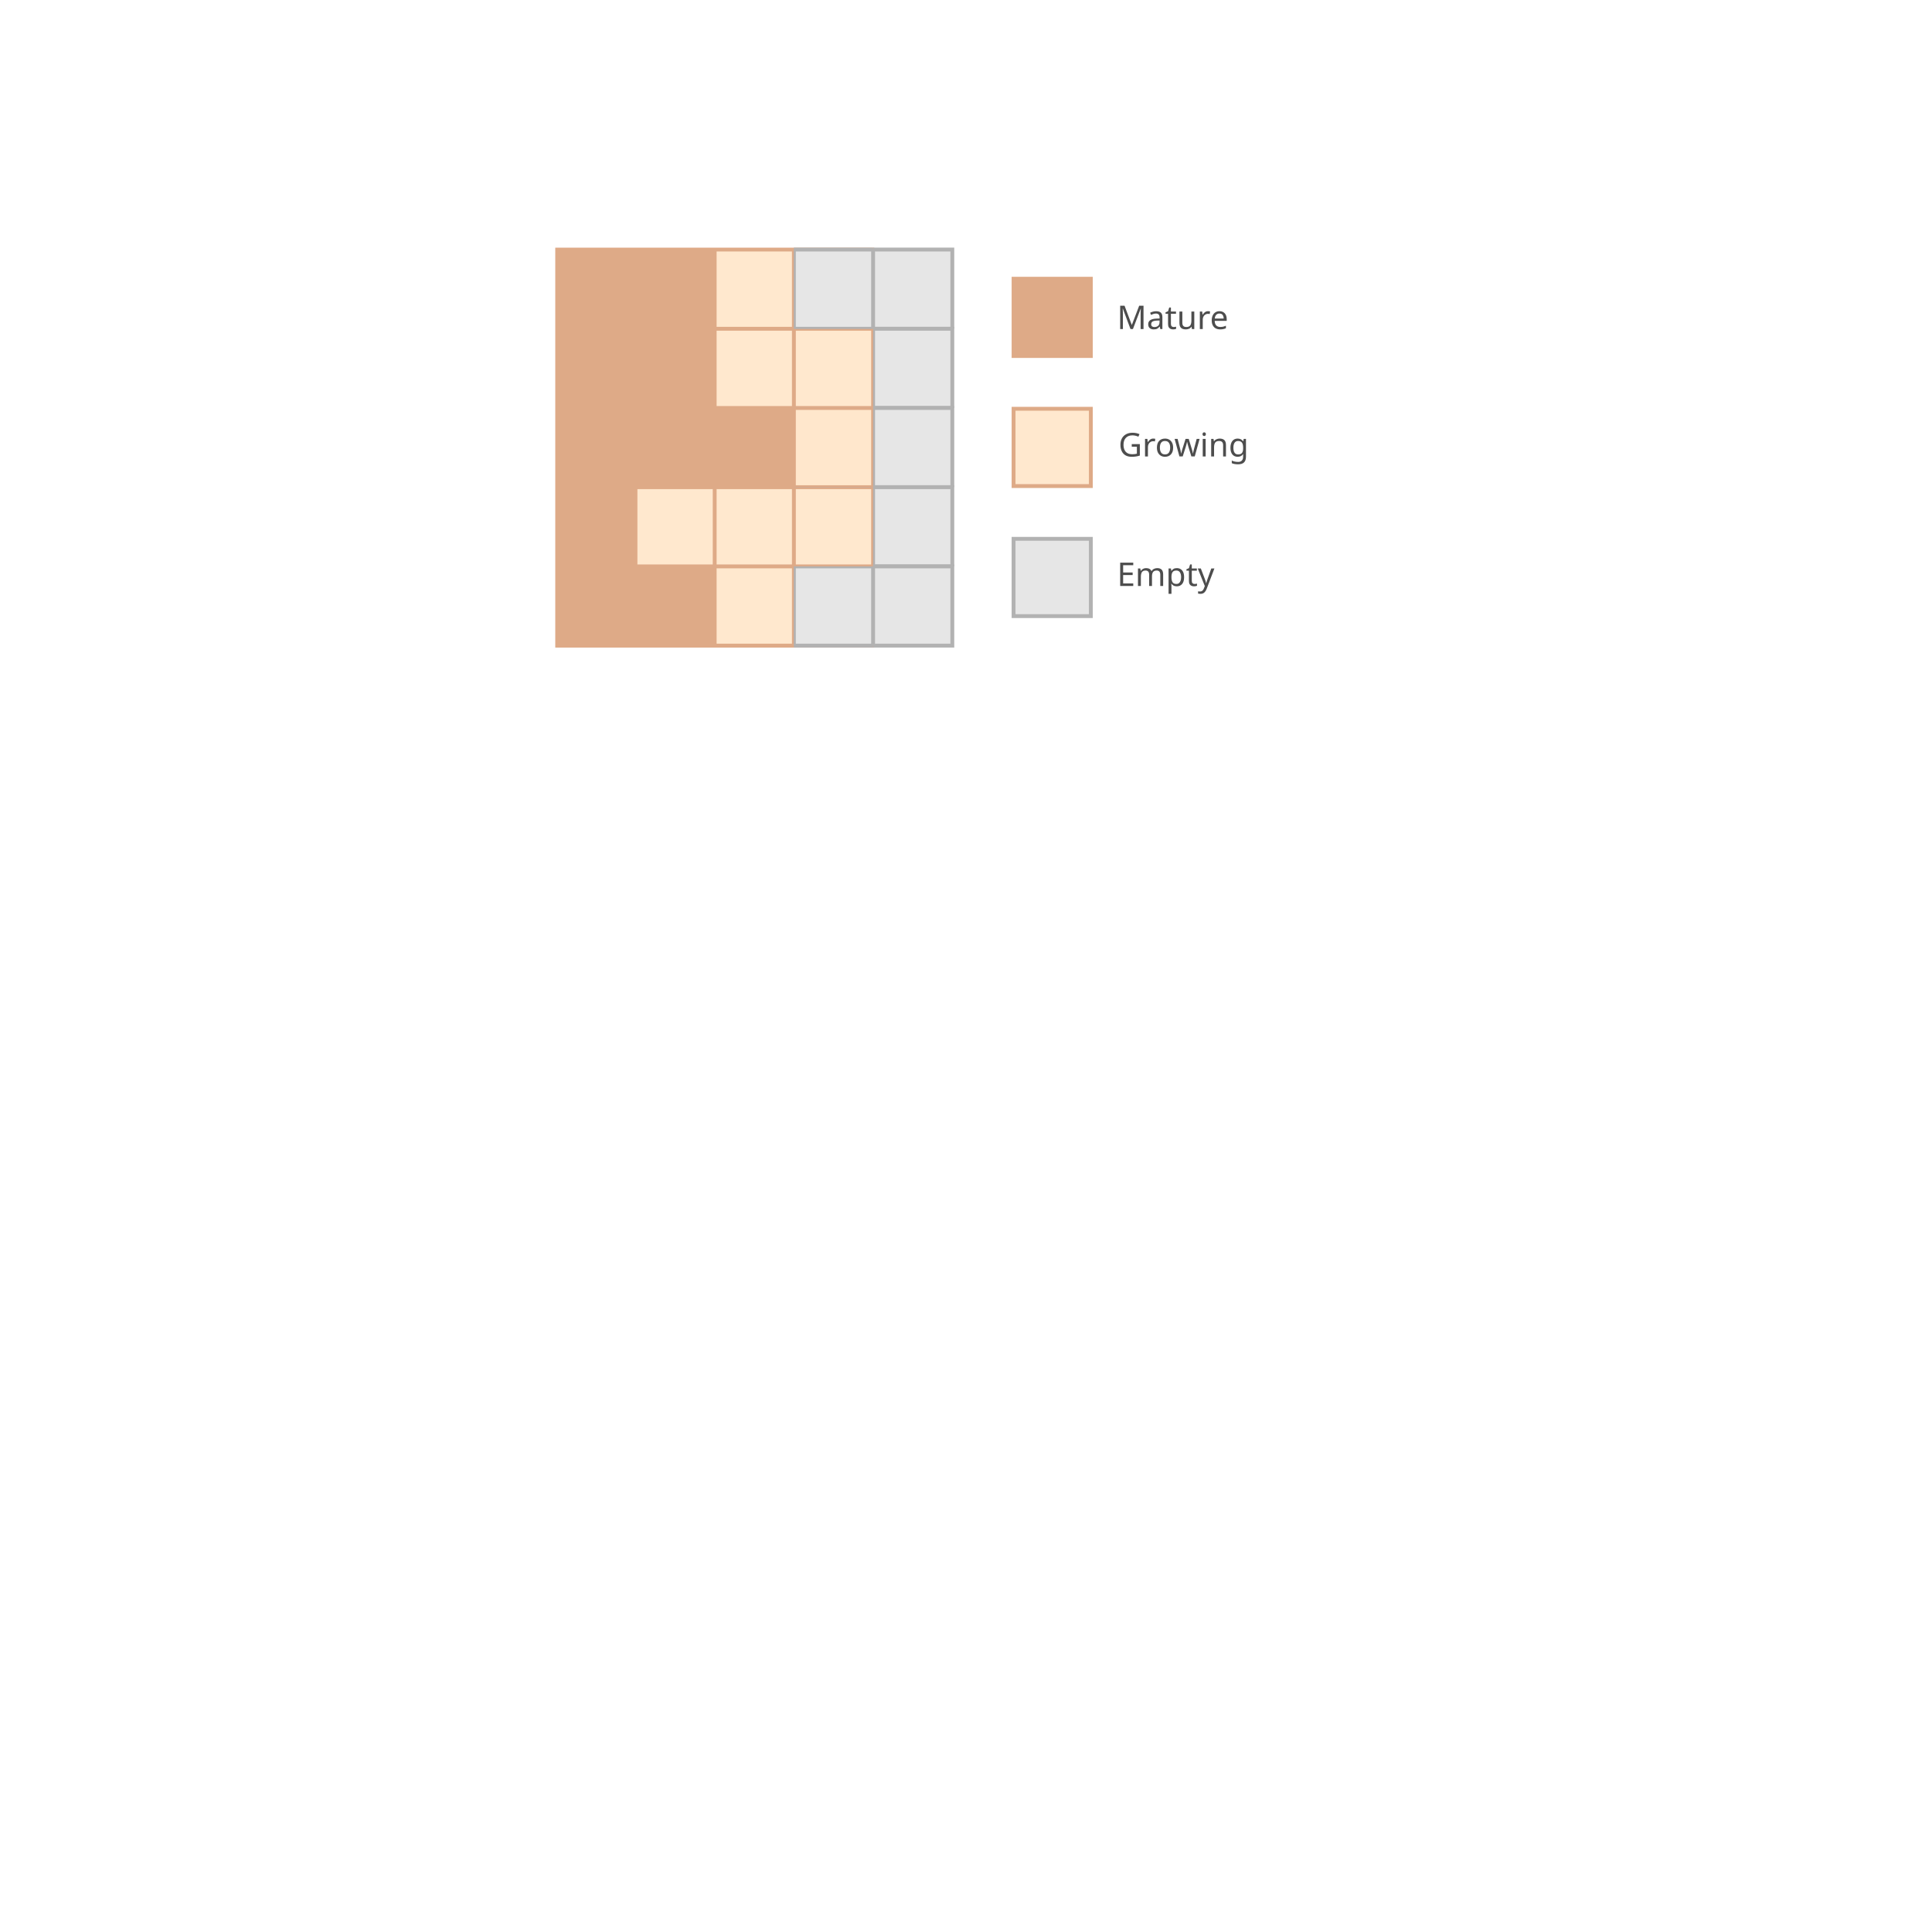
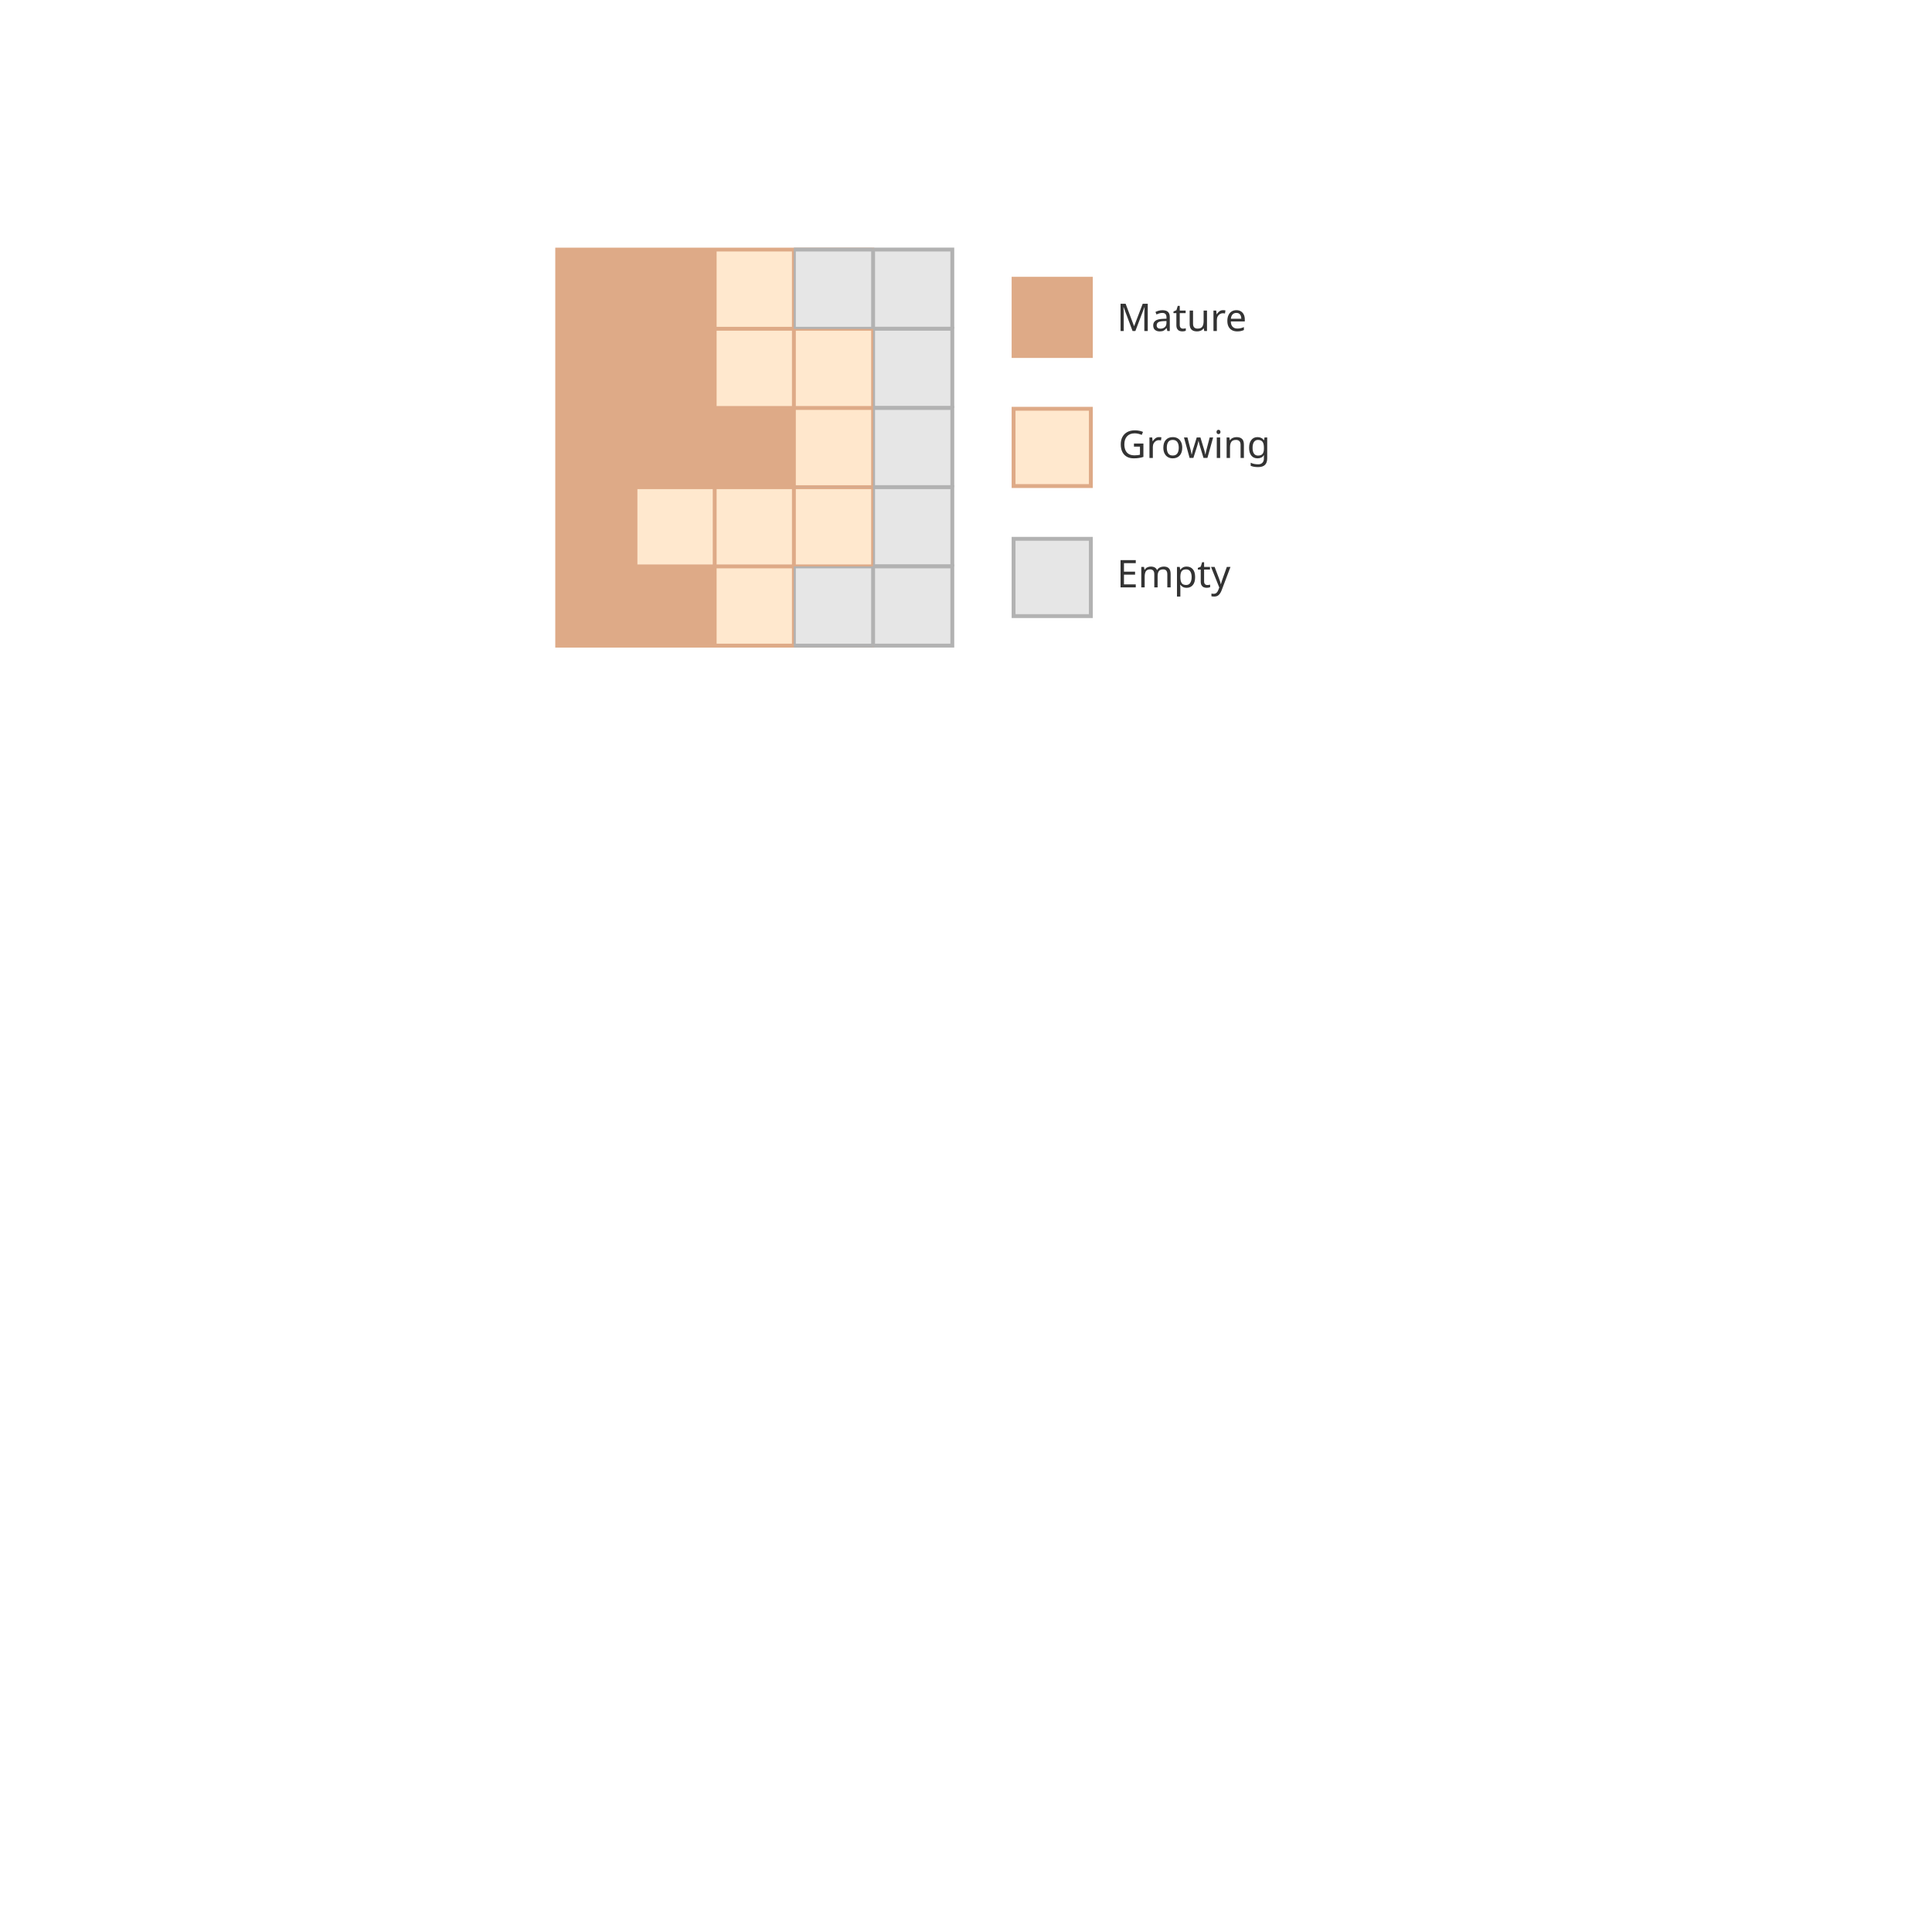
<svg xmlns="http://www.w3.org/2000/svg" width="1000mm" height="1000mm" viewBox="0 0 1000 1000" version="1.1" id="svg5">
  <defs id="defs2" />
  <g id="layer5">
    <g id="layer7" style="display:inline" />
  </g>
  <g id="g945">
    <rect style="display:inline;fill:#deaa87;fill-opacity:1;stroke:#deaa87;stroke-width:0;stroke-linecap:butt;stroke-linejoin:miter;stroke-miterlimit:2;stroke-dasharray:none;stroke-opacity:1" id="rect18063-93-9-1-0-1" width="165.142" height="206.993" x="287.405" y="128.196" />
    <rect style="display:inline;fill:#b3b3b3;fill-opacity:1;stroke:#b2b2b2;stroke-width:0;stroke-linecap:butt;stroke-linejoin:miter;stroke-miterlimit:2;stroke-dasharray:none;stroke-opacity:1" id="rect18063-9-5-3-1-54" width="81" height="204" x="411.417" y="129.667" />
    <rect style="fill:#e6e6e6;fill-opacity:1;stroke:#b2b2b2;stroke-width:1;stroke-linecap:butt;stroke-linejoin:miter;stroke-miterlimit:2;stroke-dasharray:none;stroke-opacity:1" id="rect18063-2-7" width="40" height="40" x="411.417" y="129.667" />
    <path style="color:#000000;fill:#e6e6e6;stroke-miterlimit:2;-inkscape-stroke:none" d="m 452.417,129.667 h 40 v 40 h -40 z" id="path16779" />
    <path style="color:#000000;fill:#b2b2b2;stroke-miterlimit:2;-inkscape-stroke:none" d="m 451.916,128.163 v 1.503 40.5 h 42.003 v -42.003 z m 1,2.003 h 39 v 39 h -39 z" id="path15995" />
    <rect style="fill:#e6e6e6;fill-opacity:1;stroke:#b2b2b2;stroke-width:1;stroke-linecap:butt;stroke-linejoin:miter;stroke-miterlimit:2;stroke-dasharray:none;stroke-opacity:1" id="rect18063-2" width="40" height="40" x="411.417" y="293.667" />
    <rect style="fill:#e6e6e6;fill-opacity:1;stroke:#b2b2b2;stroke-width:1;stroke-linecap:butt;stroke-linejoin:miter;stroke-miterlimit:2;stroke-dasharray:none;stroke-opacity:1" id="rect18063-93-9" width="40" height="40" x="452.417" y="-333.667" transform="scale(1,-1)" />
    <rect style="fill:#e6e6e6;fill-opacity:1;stroke:#b2b2b2;stroke-width:1;stroke-linecap:butt;stroke-linejoin:miter;stroke-miterlimit:2;stroke-dasharray:none;stroke-opacity:1" id="rect18063-9-5-6" width="40" height="40" x="452.417" y="252.667" />
    <rect style="fill:#e6e6e6;fill-opacity:1;stroke:#b2b2b2;stroke-width:1;stroke-linecap:butt;stroke-linejoin:miter;stroke-miterlimit:2;stroke-dasharray:none;stroke-opacity:1" id="rect18063-93-5-3" width="40" height="40" x="452.417" y="211.667" />
    <path style="color:#000000;fill:#e6e6e6;stroke-miterlimit:2;-inkscape-stroke:none" d="m 452.417,170.667 h 40 v 40 h -40 z" id="path17144" />
    <path style="color:#000000;fill:#b2b2b2;stroke-miterlimit:2;-inkscape-stroke:none" d="m 451.916,170.166 v 0.5 40.5 h 41 v -41 z m 1,1 h 39 v 39 h -39 z" id="path17146" />
    <path style="color:#000000;fill:#e6e6e6;stroke-miterlimit:2;-inkscape-stroke:none" d="m 452.417,170.667 h 40 v 40 h -40 z" id="path16779-4" />
    <path style="color:#000000;fill:#b2b2b2;stroke-miterlimit:2;-inkscape-stroke:none" d="m 451.916,169.163 v 1.503 40.5 h 42.003 v -42.003 z m 1,2.003 h 39 v 39 h -39 z" id="path15995-9" />
    <path style="color:#000000;fill:#e6e6e6;stroke-miterlimit:2;-inkscape-stroke:none" d="m 452.417,211.667 h 40 v 40 h -40 z" id="path16779-4-2" />
    <path style="color:#000000;fill:#b2b2b2;stroke-miterlimit:2;-inkscape-stroke:none" d="m 451.916,210.163 v 1.503 40.5 h 42.003 v -42.003 z m 1,2.003 h 39 v 39 h -39 z" id="path15995-9-0" />
    <path style="color:#000000;fill:#e6e6e6;stroke-miterlimit:2;-inkscape-stroke:none" d="m 452.417,252.667 h 40 v 40 h -40 z" id="path16779-4-2-9" />
    <path style="color:#000000;fill:#b2b2b2;stroke-miterlimit:2;-inkscape-stroke:none" d="m 451.916,251.163 v 1.503 40.5 h 42.003 v -42.003 z m 1,2.003 h 39 v 39 h -39 z" id="path15995-9-0-6" />
    <rect style="fill:#deaa87;fill-opacity:1;stroke:#deaa87;stroke-width:1;stroke-linecap:butt;stroke-linejoin:miter;stroke-miterlimit:2;stroke-dasharray:none;stroke-opacity:1" id="rect18063-6" width="40" height="40" x="329.417" y="129.667" />
    <rect style="fill:#deaa87;fill-opacity:1;stroke:#deaa87;stroke-width:1;stroke-linecap:butt;stroke-linejoin:miter;stroke-miterlimit:2;stroke-dasharray:none;stroke-opacity:1" id="rect18063-93-9-1-0" width="40" height="40" x="288.251" y="129.501" />
    <rect style="fill:#deaa87;fill-opacity:1;stroke:#deaa87;stroke-width:1;stroke-linecap:butt;stroke-linejoin:miter;stroke-miterlimit:2;stroke-dasharray:none;stroke-opacity:1" id="rect18063" width="40" height="40" x="329.417" y="293.667" />
    <rect style="fill:#deaa87;fill-opacity:1;stroke:#deaa87;stroke-width:1;stroke-linecap:butt;stroke-linejoin:miter;stroke-miterlimit:2;stroke-dasharray:none;stroke-opacity:1" id="rect18063-7" width="40" height="40" x="329.417" y="211.667" />
    <rect style="fill:#deaa87;fill-opacity:1;stroke:#deaa87;stroke-width:1;stroke-linecap:butt;stroke-linejoin:miter;stroke-miterlimit:2;stroke-dasharray:none;stroke-opacity:1" id="rect18063-9-8" width="40" height="40" x="329.417" y="170.667" />
    <rect style="fill:#deaa87;fill-opacity:1;stroke:#deaa87;stroke-width:1;stroke-linecap:butt;stroke-linejoin:miter;stroke-miterlimit:2;stroke-dasharray:none;stroke-opacity:1" id="rect18063-93-5" width="40" height="40" x="370.417" y="211.667" />
    <rect style="fill:#deaa87;fill-opacity:1;stroke:#deaa87;stroke-width:1;stroke-linecap:butt;stroke-linejoin:miter;stroke-miterlimit:2;stroke-dasharray:none;stroke-opacity:1" id="rect18063-93-9-1" width="40" height="40" x="288.417" y="293.667" />
    <rect style="fill:#deaa87;fill-opacity:1;stroke:#deaa87;stroke-width:1;stroke-linecap:butt;stroke-linejoin:miter;stroke-miterlimit:2;stroke-dasharray:none;stroke-opacity:1" id="rect18063-9-5-6-9" width="40" height="40" x="288.417" y="252.667" />
    <rect style="fill:#deaa87;fill-opacity:1;stroke:#deaa87;stroke-width:1;stroke-linecap:butt;stroke-linejoin:miter;stroke-miterlimit:2;stroke-dasharray:none;stroke-opacity:1" id="rect18063-93-5-3-0" width="40" height="40" x="288.417" y="211.667" />
    <rect style="fill:#deaa87;fill-opacity:1;stroke:#deaa87;stroke-width:1;stroke-linecap:butt;stroke-linejoin:miter;stroke-miterlimit:2;stroke-dasharray:none;stroke-opacity:1" id="rect18063-9-5-3-1-5" width="40" height="40" x="288.417" y="170.667" />
    <rect style="fill:#ffe8ce;fill-opacity:1;stroke:#deaa87;stroke-width:1;stroke-linecap:butt;stroke-linejoin:miter;stroke-miterlimit:2;stroke-dasharray:none;stroke-opacity:1" id="rect18063-93-7" width="40" height="40" x="370.417" y="129.667" />
    <rect style="fill:#ffe8ce;fill-opacity:1;stroke:#deaa87;stroke-width:1;stroke-linecap:butt;stroke-linejoin:miter;stroke-miterlimit:2;stroke-dasharray:none;stroke-opacity:1" id="rect18063-9" width="40" height="40" x="329.417" y="252.667" />
    <rect style="fill:#ffe8ce;fill-opacity:1;stroke:#deaa87;stroke-width:1;stroke-linecap:butt;stroke-linejoin:miter;stroke-miterlimit:2;stroke-dasharray:none;stroke-opacity:1" id="rect18063-93" width="40" height="40" x="370.417" y="293.667" />
    <rect style="fill:#ffe8ce;fill-opacity:1;stroke:#deaa87;stroke-width:1;stroke-linecap:butt;stroke-linejoin:miter;stroke-miterlimit:2;stroke-dasharray:none;stroke-opacity:1" id="rect18063-9-5" width="40" height="40" x="370.417" y="252.667" />
    <rect style="fill:#ffe8ce;fill-opacity:1;stroke:#deaa87;stroke-width:1;stroke-linecap:butt;stroke-linejoin:miter;stroke-miterlimit:2;stroke-dasharray:none;stroke-opacity:1" id="rect18063-9-5-3" width="40" height="40" x="370.417" y="170.667" />
    <rect style="fill:#ffe8ce;fill-opacity:1;stroke:#deaa87;stroke-width:1;stroke-linecap:butt;stroke-linejoin:miter;stroke-miterlimit:2;stroke-dasharray:none;stroke-opacity:1" id="rect18063-9-0" width="40" height="40" x="411.417" y="252.667" />
    <rect style="fill:#ffe7cc;fill-opacity:1;stroke:#deaa87;stroke-width:1;stroke-linecap:butt;stroke-linejoin:miter;stroke-miterlimit:2;stroke-dasharray:none;stroke-opacity:1" id="rect18063-7-2" width="40" height="40" x="411.417" y="211.667" />
    <rect style="fill:#ffe8ce;fill-opacity:1;stroke:#deaa87;stroke-width:1;stroke-linecap:butt;stroke-linejoin:miter;stroke-miterlimit:2;stroke-dasharray:none;stroke-opacity:1" id="rect18063-9-8-0" width="40" height="40" x="411.417" y="170.667" />
    <path style="color:#000000;fill:#e6e6e6;stroke-miterlimit:2;-inkscape-stroke:none" d="m 452.417,293.667 h 40 v 40 h -40 z" id="path16779-4-2-1" />
    <path style="color:#000000;fill:#b2b2b2;stroke-miterlimit:2;-inkscape-stroke:none" d="m 451.916,292.163 v 1.503 41.502 h 42.003 v -43.005 z m 1,2.003 h 39 v 39 h -39 z" id="path15995-9-0-2" />
    <path style="color:#000000;fill:#e6e6e6;stroke-miterlimit:2;-inkscape-stroke:none" d="m 411.417,129.667 h 40 v 40 h -40 z" id="path16779-4-2-7" />
    <path style="color:#000000;fill:#b2b2b2;stroke-miterlimit:2;-inkscape-stroke:none" d="m 410.916,128.163 v 1.503 40.5 h 41.006 v -42.003 z m 1,2.003 h 39 v 39 h -39 z" id="path15995-9-0-3" />
    <path style="color:#000000;fill:#e6e6e6;stroke-miterlimit:2;-inkscape-stroke:none" d="m 411.417,333.667 h 40 v -40 h -40 z" id="path16779-4-2-7-1" />
    <path style="color:#000000;fill:#b2b2b2;stroke-miterlimit:2;-inkscape-stroke:none" d="m 410.916,335.17 v -1.503 -40.5 h 41.006 v 42.003 z m 1,-2.003 h 39 v -39 h -39 z" id="path15995-9-0-3-0" />
  </g>
-   <g id="g901">
-     <rect style="fill:#deaa87;fill-opacity:1;stroke:#deaa87;stroke-width:2;stroke-linecap:butt;stroke-linejoin:miter;stroke-miterlimit:2;stroke-dasharray:none;stroke-opacity:1" id="rect18063-93-5-4" width="40" height="40" x="524.621" y="144.271" />
-     <rect style="fill:#ffe8ce;fill-opacity:1;stroke:#deaa87;stroke-width:2;stroke-linecap:butt;stroke-linejoin:miter;stroke-miterlimit:2;stroke-dasharray:none;stroke-opacity:1" id="rect18063-93-6" width="40" height="40" x="524.621" y="211.584" />
-     <rect style="fill:#e6e6e6;fill-opacity:1;stroke:#b2b2b2;stroke-width:2;stroke-linecap:butt;stroke-linejoin:miter;stroke-miterlimit:2;stroke-dasharray:none;stroke-opacity:1" id="rect18063-93-9-47" width="40" height="40" x="524.621" y="278.896" />
-   </g>
-   <text xml:space="preserve" style="font-style:normal;font-variant:normal;font-weight:normal;font-stretch:normal;font-size:16.933px;line-height:1.25;font-family:sans-serif;-inkscape-font-specification:'sans-serif, Normal';font-variant-ligatures:normal;font-variant-caps:normal;font-variant-numeric:normal;font-variant-east-asian:normal;fill:#4d4d4d;fill-opacity:1;stroke:none;stroke-width:2.646;stroke-miterlimit:2;stroke-dasharray:none" x="578.163" y="170.323" id="text32195">
-     <tspan id="tspan32193" style="font-style:normal;font-variant:normal;font-weight:normal;font-stretch:normal;font-size:16.933px;font-family:sans-serif;-inkscape-font-specification:'sans-serif, Normal';font-variant-ligatures:normal;font-variant-caps:normal;font-variant-numeric:normal;font-variant-east-asian:normal;fill:#4d4d4d;stroke-width:2.646;stroke-miterlimit:2;stroke-dasharray:none" x="578.163" y="170.323">Mature</tspan>
+   <rect style="fill:#deaa87;fill-opacity:1;stroke:#deaa87;stroke-width:2;stroke-linecap:butt;stroke-linejoin:miter;stroke-miterlimit:2;stroke-dasharray:none;stroke-opacity:1" id="rect18063-93-5-4" width="40" height="40" x="524.621" y="144.271" />
+   <rect style="fill:#ffe8ce;fill-opacity:1;stroke:#deaa87;stroke-width:2;stroke-linecap:butt;stroke-linejoin:miter;stroke-miterlimit:2;stroke-dasharray:none;stroke-opacity:1" id="rect18063-93-6" width="40" height="40" x="524.621" y="211.584" />
+   <rect style="fill:#e6e6e6;fill-opacity:1;stroke:#b2b2b2;stroke-width:2;stroke-linecap:butt;stroke-linejoin:miter;stroke-miterlimit:2;stroke-dasharray:none;stroke-opacity:1" id="rect18063-93-9-47" width="40" height="40" x="524.621" y="278.896" />
+   <text xml:space="preserve" style="font-style:normal;font-variant:normal;font-weight:normal;font-stretch:normal;font-size:19.756px;line-height:1.25;font-family:sans-serif;-inkscape-font-specification:'sans-serif, Normal';font-variant-ligatures:normal;font-variant-caps:normal;font-variant-numeric:normal;font-variant-east-asian:normal;fill:#333333;fill-opacity:1;stroke:none;stroke-width:2.646;stroke-miterlimit:4;stroke-dasharray:none" x="578.074" y="171.332" id="text32195">
+     <tspan id="tspan32193" style="font-style:normal;font-variant:normal;font-weight:normal;font-stretch:normal;font-size:19.756px;font-family:sans-serif;-inkscape-font-specification:'sans-serif, Normal';font-variant-ligatures:normal;font-variant-caps:normal;font-variant-numeric:normal;font-variant-east-asian:normal;fill:#333333;fill-opacity:1;stroke-width:2.646;stroke-miterlimit:4;stroke-dasharray:none" x="578.074" y="171.332">Mature</tspan>
  </text>
-   <text xml:space="preserve" style="font-style:normal;font-variant:normal;font-weight:normal;font-stretch:normal;font-size:16.933px;line-height:1.25;font-family:sans-serif;-inkscape-font-specification:'sans-serif, Normal';font-variant-ligatures:normal;font-variant-caps:normal;font-variant-numeric:normal;font-variant-east-asian:normal;fill:#4d4d4d;fill-opacity:1;stroke:none;stroke-width:2.646;stroke-miterlimit:2;stroke-dasharray:none" x="578.903" y="236.255" id="text32195-7">
-     <tspan id="tspan64583" x="578.903" y="236.255">Growing</tspan>
+   <text xml:space="preserve" style="font-style:normal;font-variant:normal;font-weight:normal;font-stretch:normal;font-size:19.756px;line-height:1.25;font-family:sans-serif;-inkscape-font-specification:'sans-serif, Normal';font-variant-ligatures:normal;font-variant-caps:normal;font-variant-numeric:normal;font-variant-east-asian:normal;fill:#333333;fill-opacity:1;stroke:none;stroke-width:2.646;stroke-miterlimit:4;stroke-dasharray:none" x="578.903" y="237.034" id="text32195-7">
+     <tspan id="tspan64583" x="578.903" y="237.034">Growing</tspan>
  </text>
-   <text xml:space="preserve" style="font-style:normal;font-variant:normal;font-weight:normal;font-stretch:normal;font-size:16.933px;line-height:1.25;font-family:sans-serif;-inkscape-font-specification:'sans-serif, Normal';font-variant-ligatures:normal;font-variant-caps:normal;font-variant-numeric:normal;font-variant-east-asian:normal;fill:#4d4d4d;fill-opacity:1;stroke:none;stroke-width:2.646;stroke-miterlimit:2;stroke-dasharray:none" x="578.163" y="303.307" id="text32195-3">
-     <tspan id="tspan67235" x="578.163" y="303.307">Empty</tspan>
+   <text xml:space="preserve" style="font-style:normal;font-variant:normal;font-weight:normal;font-stretch:normal;font-size:19.756px;line-height:1.25;font-family:sans-serif;-inkscape-font-specification:'sans-serif, Normal';font-variant-ligatures:normal;font-variant-caps:normal;font-variant-numeric:normal;font-variant-east-asian:normal;fill:#333333;fill-opacity:1;stroke:none;stroke-width:2.646;stroke-miterlimit:4;stroke-dasharray:none" x="578.074" y="304.042" id="text32195-3">
+     <tspan id="tspan67235" x="578.074" y="304.042">Empty</tspan>
  </text>
</svg>
